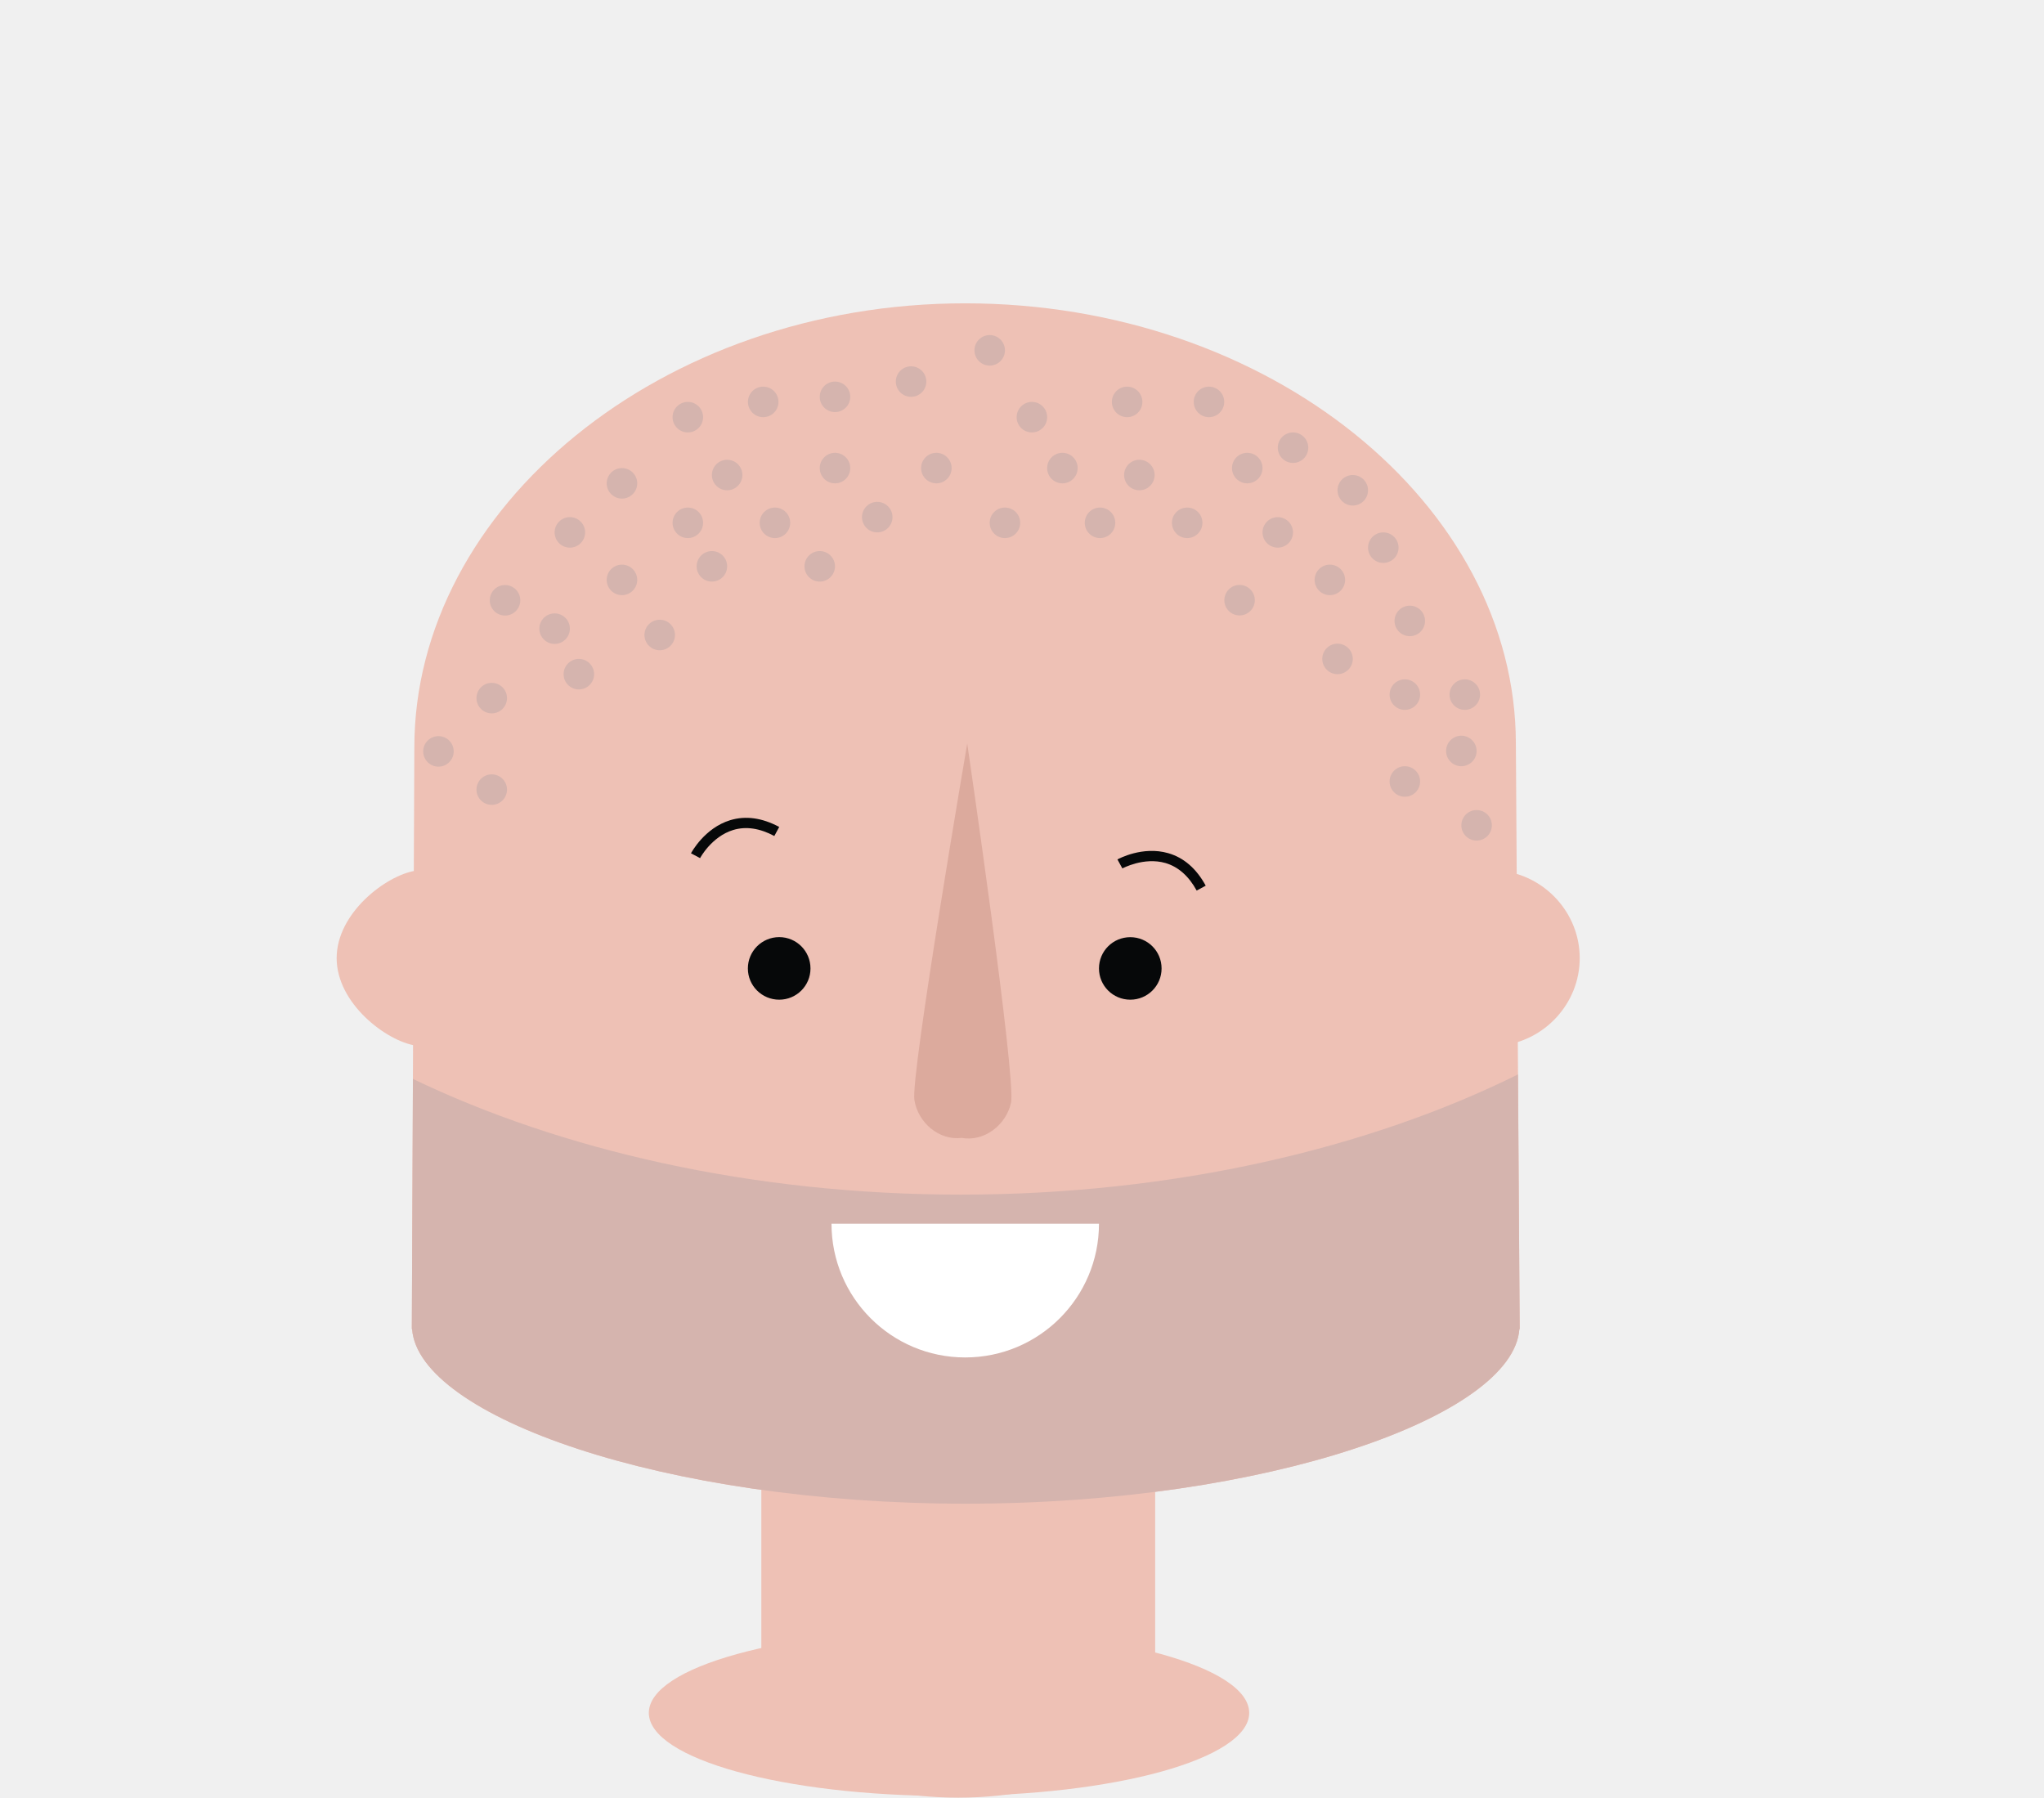
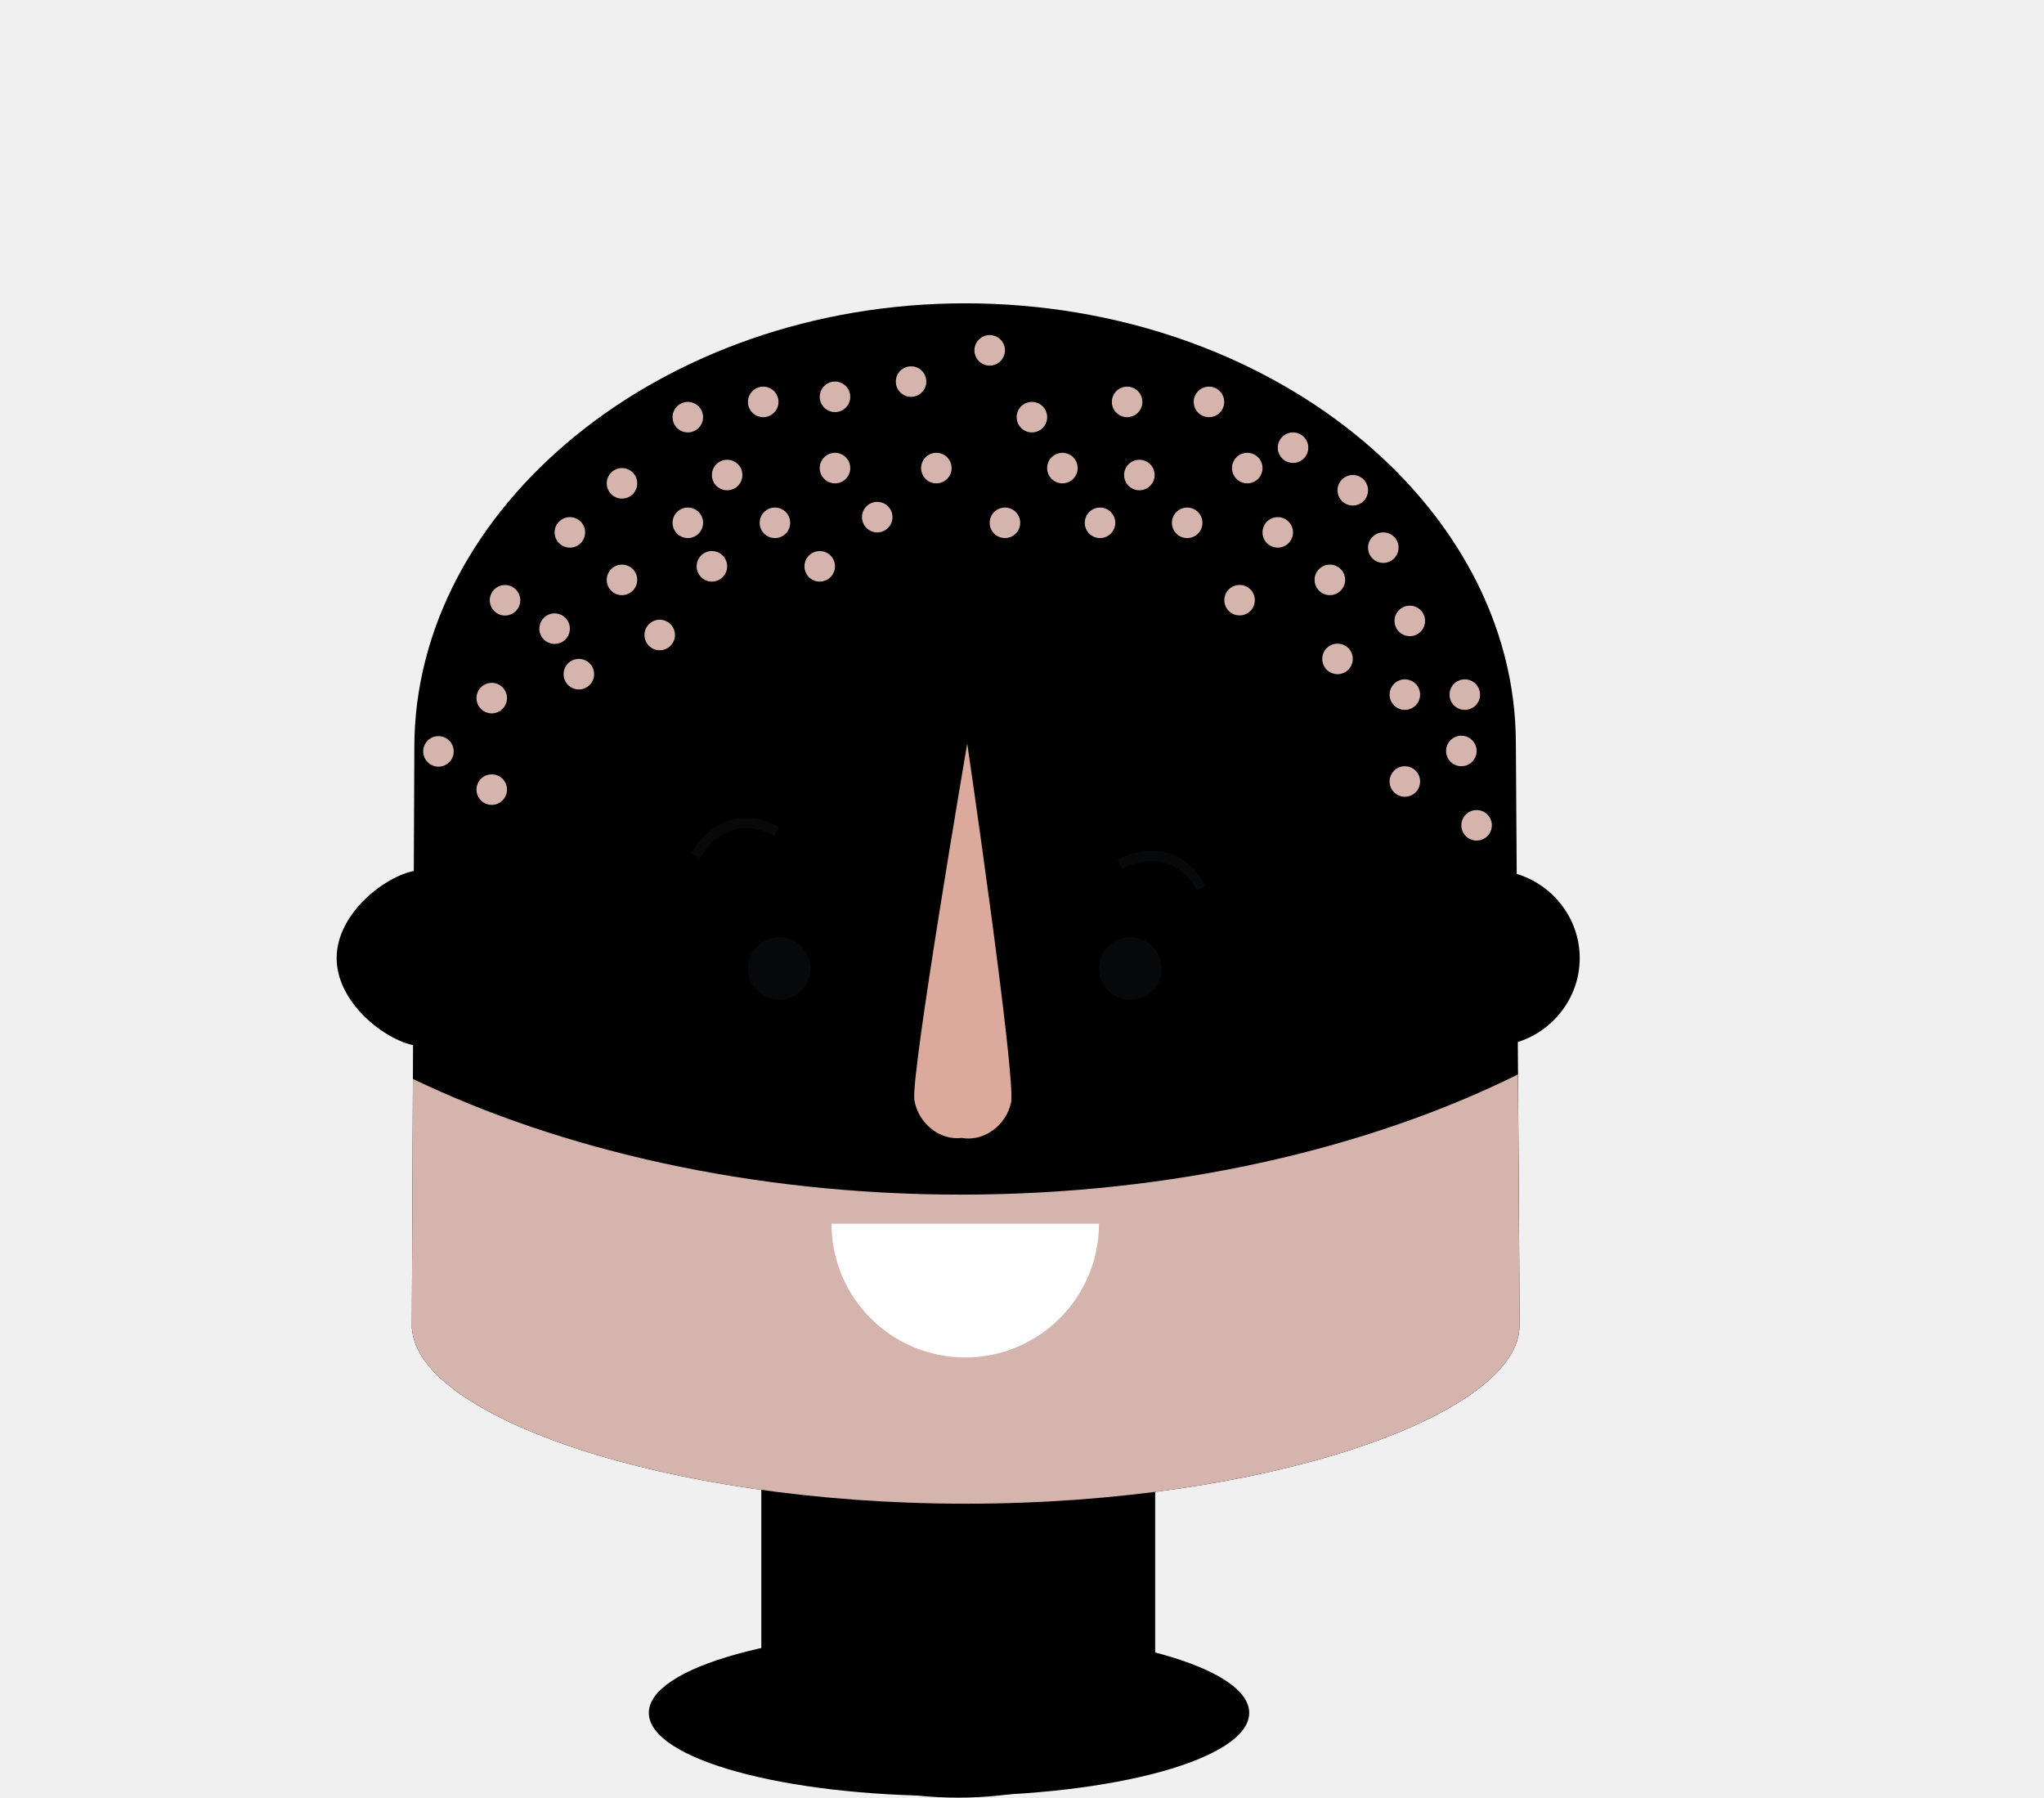
<svg x="0px" y="0px" width="173.998px" height="153.019px" viewBox="0 0 173.998 153.019">
-   <g fill="#EEC1B5">
+   <g class="fill-piel-w">
    <rect x="64.808" y="123.634" width="33.527" height="20.949" />
    <path d="M98.348,144.552c0,4.678-7.516,8.467-16.783,8.467c-9.266,0-16.78-3.789-16.78-8.467c0-4.671,7.514-8.46,16.78-8.46C90.832,136.091,98.348,139.881,98.348,144.552z" />
    <path d="M129.04,63.303c0-20.356-20.992-37.484-46.887-37.484c-25.89,0-46.882,17.438-46.882,37.798c0,0.228-0.214,49.521-0.214,49.521h0.024c0.539,7.395,21.427,14.859,47.127,14.859c25.708,0,46.592-7.465,47.131-14.859h0.027C129.367,113.138,129.04,63.538,129.04,63.303z" />
  </g>
  <path fill="#D5B4AE" d="M81.792,101.688c-17.828,0-34.121-3.826-46.64-9.848c-0.049,11.159-0.095,21.298-0.095,21.298h0.024c0.539,7.395,21.427,14.859,47.127,14.859c25.708,0,46.592-7.465,47.131-14.859h0.027c0,0-0.073-10.366-0.149-21.678C116.601,97.708,99.996,101.688,81.792,101.688z" />
-   <g fill="#EEC1B5">
+   <g class="fill-piel-w">
    <path d="M35.354,74.119c-2.466,0.392-6.696,3.572-6.696,7.438s4.23,7.048,6.696,7.44V74.119z" />
    <path d="M127.78,88.997c3.697-0.392,6.696-3.575,6.696-7.44s-2.999-7.045-6.696-7.438V88.997z" />
  </g>
  <path fill="#060809" d="M66.332,79.769c1.47,0,2.662,1.193,2.662,2.667c0,1.471-1.192,2.659-2.662,2.659c-1.474,0-2.668-1.188-2.668-2.659C63.664,80.962,64.858,79.769,66.332,79.769z" />
  <path fill="#FFFFFF" d="M82.163,115.548c6.292,0,11.389-5.1,11.389-11.383H70.783C70.783,110.448,75.874,115.548,82.163,115.548z" />
  <path fill="#060809" d="M59.596,73.044l-0.775-0.409c0.046-0.087,1.155-2.149,3.333-2.817c1.314-0.401,2.717-0.209,4.178,0.573l-0.417,0.771c-1.244-0.667-2.423-0.841-3.507-0.51C60.573,71.215,59.602,73.026,59.596,73.044z" />
  <path fill="#DCAA9D" d="M82.337,63.288c0,0-4.833,28.239-4.5,30.343c0.306,1.936,2.11,3.468,4.025,3.229c1.896,0.349,3.786-1.079,4.203-2.996C86.515,91.788,82.337,63.288,82.337,63.288z" />
  <g fill="#060809">
    <path d="M96.218,79.774c1.471,0,2.663,1.188,2.663,2.662c0,1.471-1.192,2.659-2.663,2.659c-1.478,0-2.666-1.188-2.666-2.659C93.552,80.962,94.74,79.774,96.218,79.774z" />
    <path d="M101.869,75.807c-0.675-1.234-1.566-2.023-2.651-2.343c-1.839-0.535-3.656,0.45-3.674,0.458l-0.421-0.765c0.086-0.047,2.14-1.167,4.327-0.533c1.324,0.381,2.395,1.311,3.188,2.766L101.869,75.807z" />
  </g>
-   <path fill="#EEC1B5" d="M80.784,138.729c14.112,0,25.556,3.167,25.556,7.074s-11.443,7.074-25.556,7.074c-14.111,0-25.552-3.167-25.552-7.074S66.673,138.729,80.784,138.729z" />
+   <path class="fill-piel-w" d="M80.784,138.729c14.112,0,25.556,3.167,25.556,7.074s-11.443,7.074-25.556,7.074c-14.111,0-25.552-3.167-25.552-7.074S66.673,138.729,80.784,138.729z" />
  <g fill="#D5B4AE">
    <circle cx="41.86" cy="67.213" r="1.299" />
    <circle cx="41.86" cy="59.424" r="1.299" />
    <circle cx="37.324" cy="63.96" r="1.299" />
    <circle cx="110.07" cy="38.107" r="1.298" />
    <circle cx="47.212" cy="53.512" r="1.299" />
    <path d="M78.854,32.48c0,0.72-0.582,1.299-1.298,1.299c-0.717,0-1.299-0.579-1.299-1.299c0-0.717,0.582-1.299,1.299-1.299C78.272,31.181,78.854,31.763,78.854,32.48z" />
    <circle cx="49.276" cy="57.387" r="1.299" />
    <circle cx="42.991" cy="51.098" r="1.299" />
    <circle cx="52.946" cy="41.143" r="1.299" />
    <circle cx="52.946" cy="49.361" r="1.299" />
    <circle cx="48.511" cy="45.318" r="1.299" />
    <circle cx="56.159" cy="54.051" r="1.299" />
    <circle cx="90.439" cy="39.844" r="1.299" />
    <circle cx="69.781" cy="48.207" r="1.299" />
    <circle cx="74.676" cy="44.019" r="1.299" />
    <circle cx="60.601" cy="48.207" r="1.299" />
    <circle cx="61.899" cy="40.435" r="1.299" />
    <circle cx="65.968" cy="44.503" r="1.299" />
    <circle cx="85.547" cy="44.503" r="1.299" />
    <circle cx="58.552" cy="44.503" r="1.299" />
    <circle cx="58.552" cy="35.51" r="1.299" />
    <circle cx="64.969" cy="34.211" r="1.299" />
    <circle cx="95.948" cy="34.211" r="1.299" />
    <circle cx="84.249" cy="29.821" r="1.299" />
    <circle cx="105.521" cy="51.089" r="1.298" />
    <circle cx="113.858" cy="56.088" r="1.299" />
    <circle cx="119.59" cy="66.521" r="1.299" />
    <circle cx="125.698" cy="70.252" r="1.299" />
    <circle cx="102.914" cy="34.211" r="1.299" />
    <circle cx="113.206" cy="49.361" r="1.299" />
    <circle cx="124.693" cy="59.126" r="1.299" />
    <circle cx="119.59" cy="59.126" r="1.299" />
    <path d="M125.698,63.923c0,0.72-0.582,1.299-1.299,1.299s-1.299-0.579-1.299-1.299c0-0.717,0.582-1.299,1.299-1.299S125.698,63.207,125.698,63.923z" />
    <circle cx="108.771" cy="45.318" r="1.298" />
    <circle cx="115.157" cy="41.734" r="1.299" />
    <circle cx="117.755" cy="46.617" r="1.299" />
    <path d="M121.309,52.853c0,0.72-0.582,1.299-1.299,1.299s-1.299-0.579-1.299-1.299c0-0.717,0.582-1.298,1.299-1.298S121.309,52.136,121.309,52.853z" />
    <circle cx="87.842" cy="35.51" r="1.299" />
    <circle cx="71.08" cy="39.844" r="1.299" />
    <circle cx="96.99" cy="40.435" r="1.299" />
    <circle cx="101.06" cy="44.503" r="1.299" />
    <circle cx="93.641" cy="44.503" r="1.299" />
    <circle cx="106.174" cy="39.844" r="1.299" />
    <circle cx="79.709" cy="39.844" r="1.299" />
    <path d="M72.379,33.779c0,0.72-0.582,1.299-1.299,1.299s-1.299-0.579-1.299-1.299c0-0.717,0.582-1.299,1.299-1.299S72.379,33.062,72.379,33.779z" />
  </g>
</svg>
